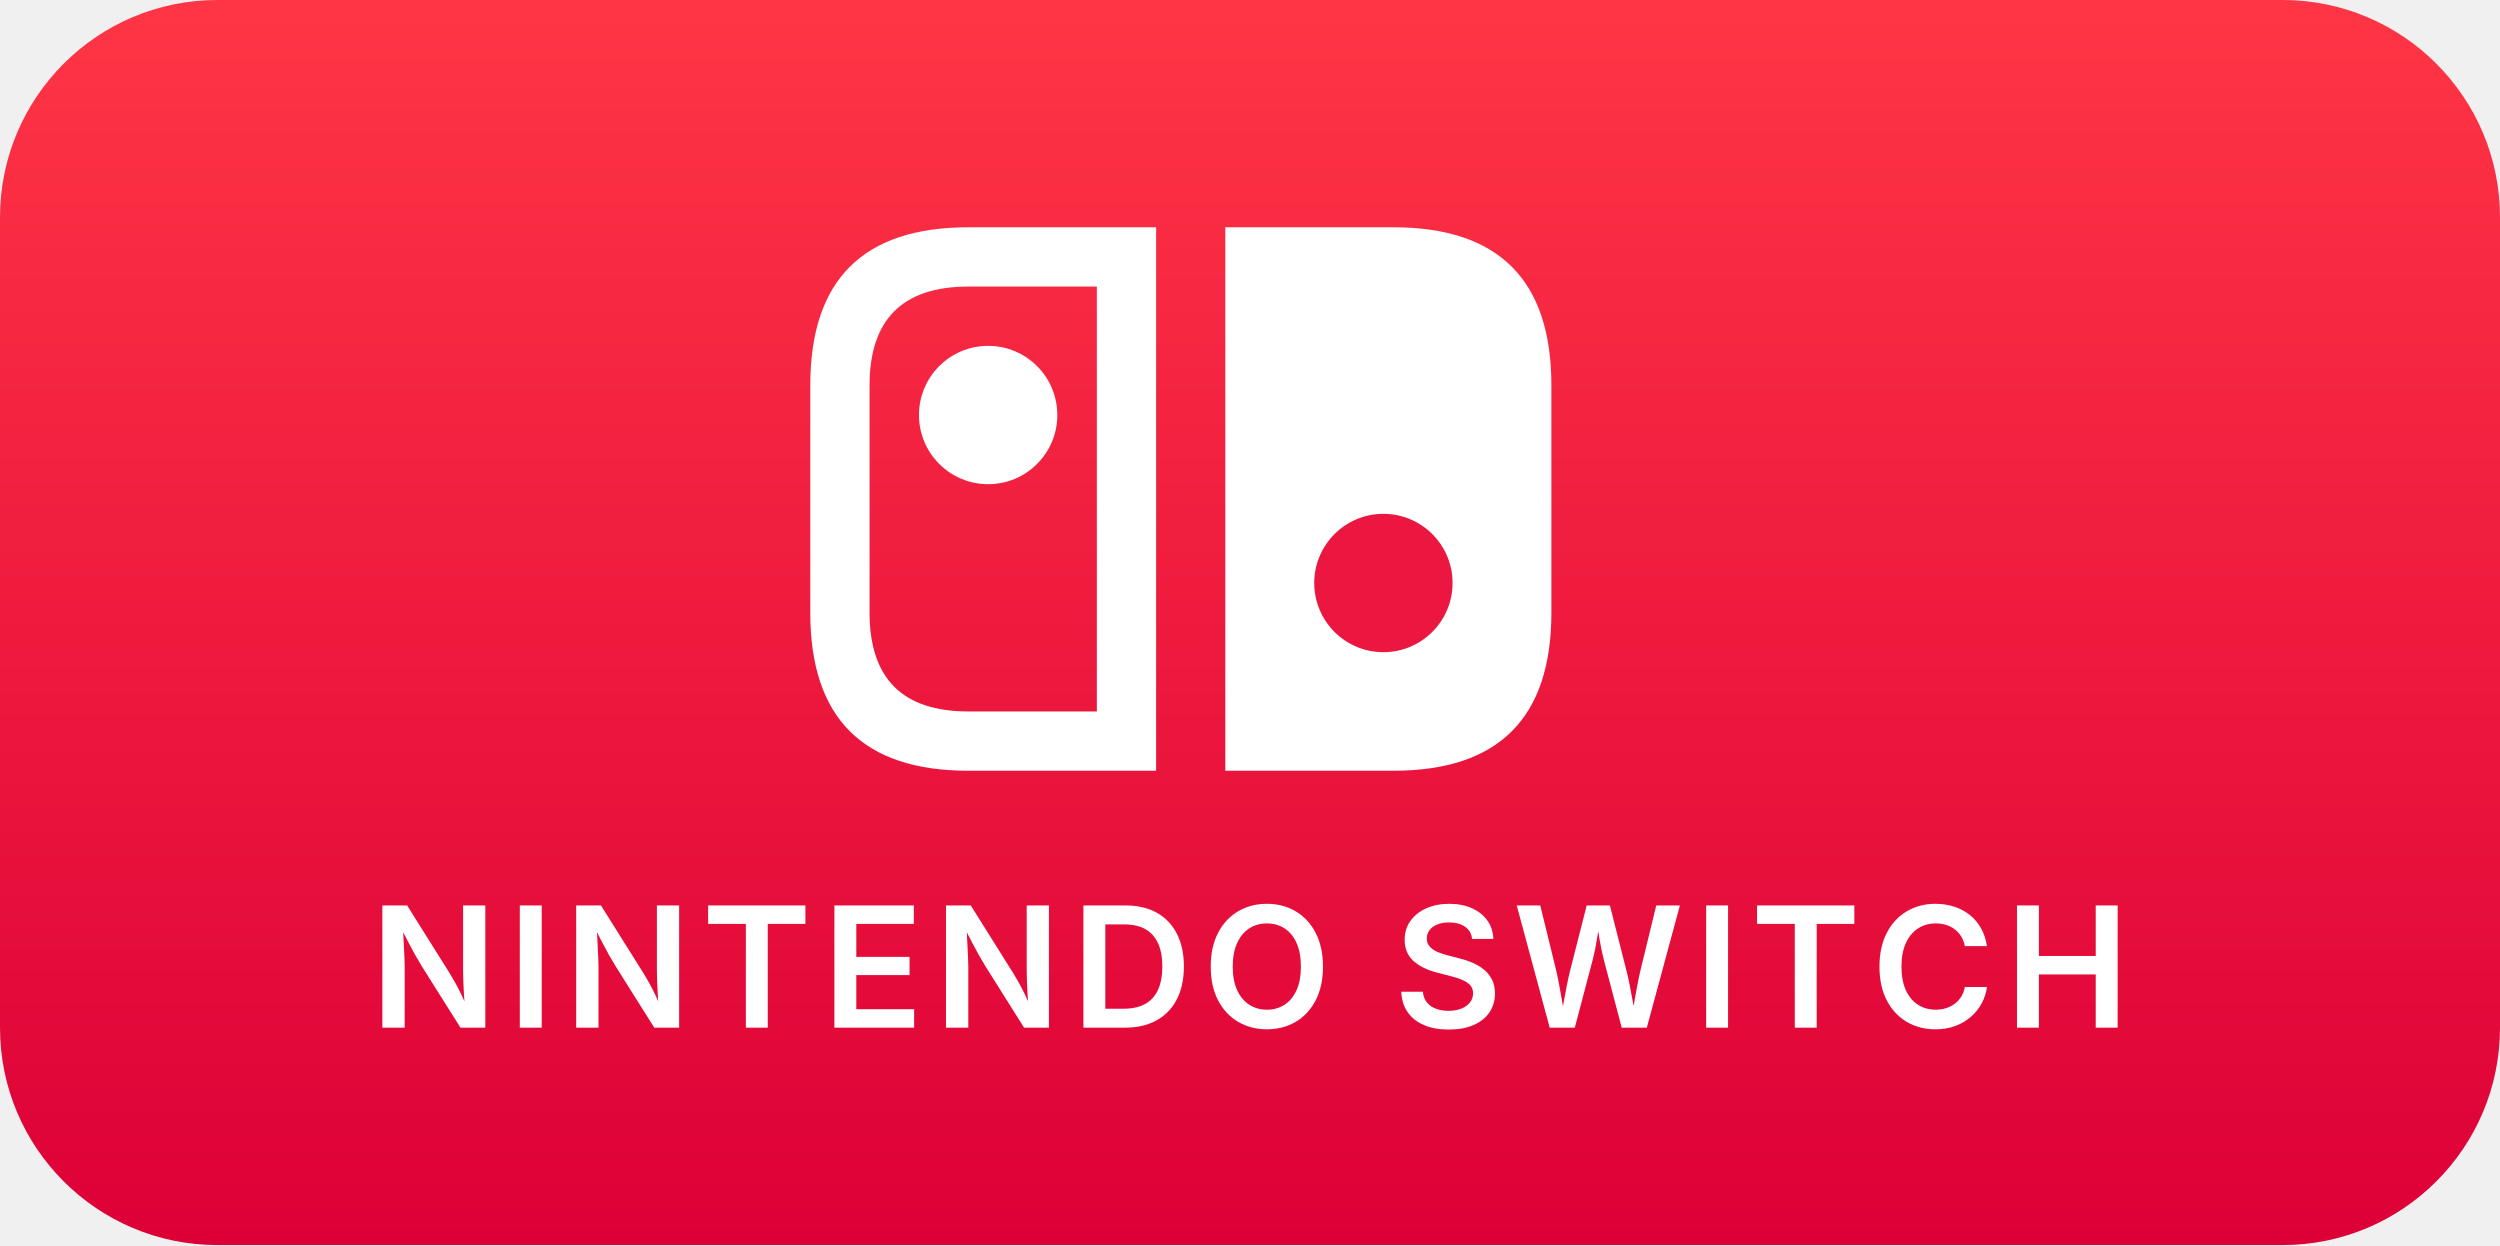
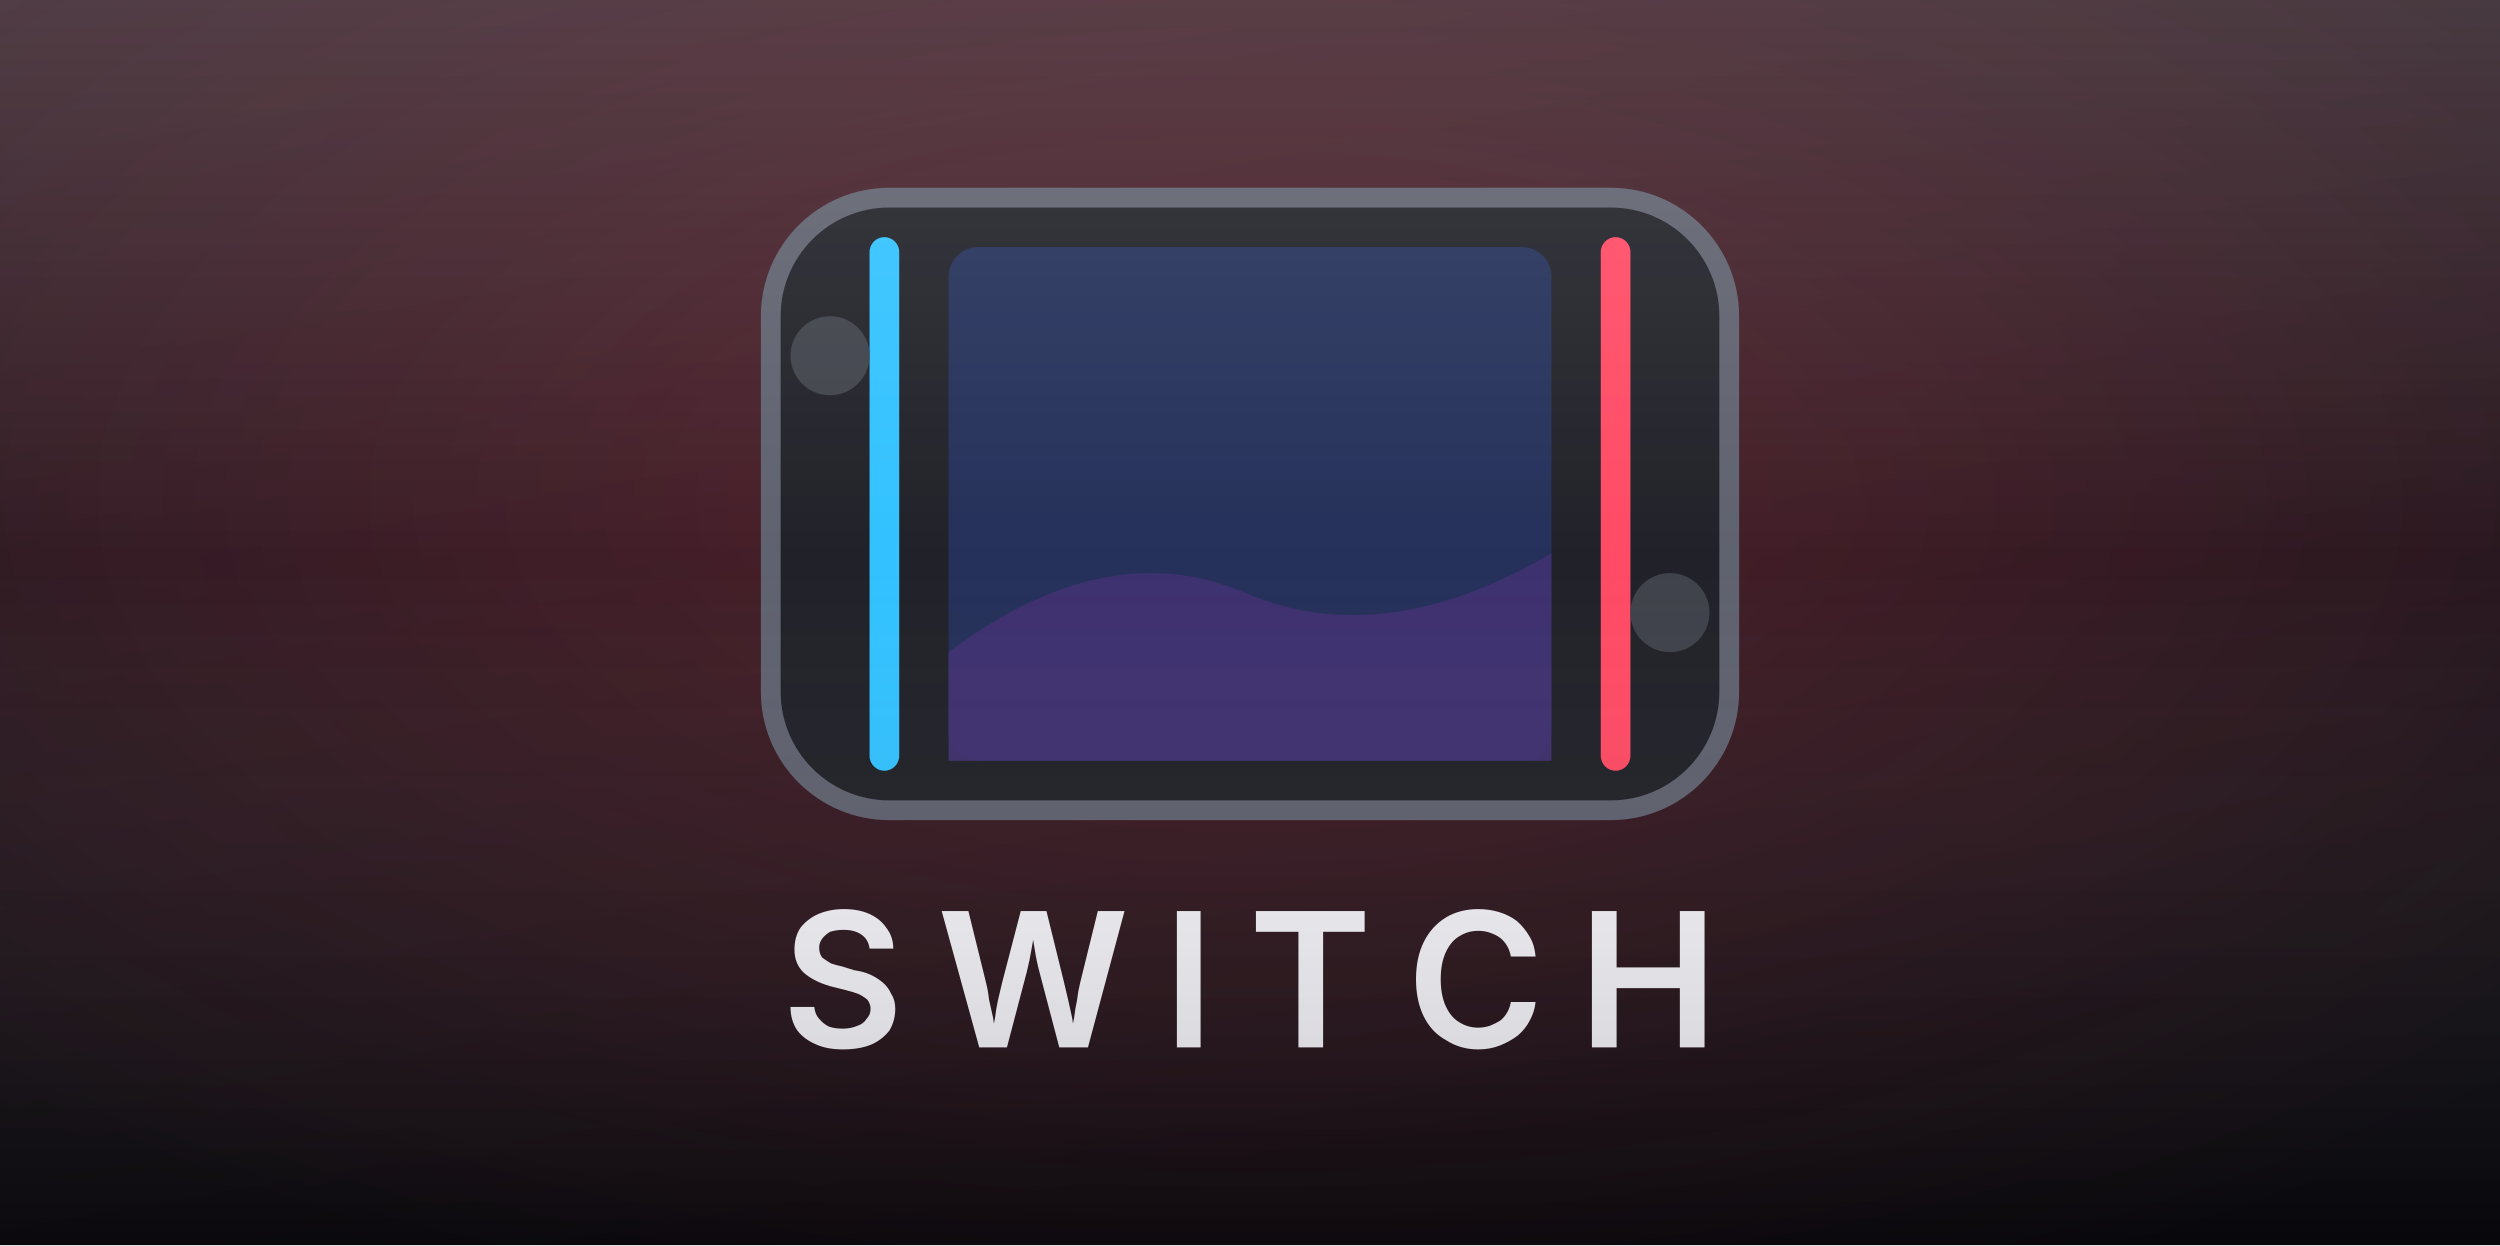
<svg xmlns="http://www.w3.org/2000/svg" width="253" height="126" viewBox="0 0 253 126">
  <defs>
-     <linearGradient id="b" x2="0" y2="1">
-       <stop stop-color="#ff3545" />
-       <stop offset="1" stop-color="#dd0037" />
+     <linearGradient id="bg" x1="0" y1="0" x2=".35" y2="1">
+       <stop offset="0" stop-color="#2A1720" />
+       <stop offset="1" stop-color="#0A0A0F" />
+     </linearGradient>
+     <radialGradient id="glow" cx="0.5" cy="0.4" r="0.7">
+       <stop stop-color="#FF3B55" stop-opacity="0.22" />
+       <stop offset="1" stop-color="#FF3B55" stop-opacity="0" />
+     </radialGradient>
+     <linearGradient id="sheen" x2="0" y2="1">
+       <stop stop-color="#fff" stop-opacity=".16" />
+       <stop offset=".45" stop-color="#fff" stop-opacity=".03" />
+       <stop offset="1" stop-color="#000" stop-opacity=".18" />
    </linearGradient>
  </defs>
-   <rect width="253" height="126" rx="22" fill="url(#b)" />
-   <g fill="#fff">
-     <path d="M98 23H117V78H98Q82 78 82 62V39Q82 23 98 23ZM98 29Q88 29 88 39V62Q88 72 98 72H111V29Z" fill-rule="evenodd" />
-     <path d="M124 23H141Q157 23 157 39V62Q157 78 141 78H124Z" />
-     <circle cx="100" cy="42" r="7" />
-     <circle cx="140" cy="59" r="7" fill="#ec1740" />
-   </g>
-   <g fill="#fff">
-     <path d="M150 0V1490H452L967 669Q999 618 1035.0 553.5Q1071 489 1110.0 409.5Q1149 330 1187 233H1157Q1150 317 1144.5 405.5Q1139 494 1136.5 573.5Q1134 653 1134 708V1490H1405V0H1102L637 739Q593 810 554.0 879.0Q515 948 470.0 1035.0Q425 1122 361 1245H399Q405 1136 410.0 1038.5Q415 941 418.5 864.0Q422 787 422 740V0Z" transform="translate(37.451 104.000) scale(0.008301 -0.008301)" />
-     <path d="M417 1490V0H150V1490Z" transform="translate(51.359 104.000) scale(0.008301 -0.008301)" />
-     <path d="M150 0V1490H452L967 669Q999 618 1035.0 553.5Q1071 489 1110.0 409.5Q1149 330 1187 233H1157Q1150 317 1144.5 405.5Q1139 494 1136.5 573.5Q1134 653 1134 708V1490H1405V0H1102L637 739Q593 810 554.0 879.0Q515 948 470.0 1035.0Q425 1122 361 1245H399Q405 1136 410.0 1038.5Q415 941 418.5 864.0Q422 787 422 740V0Z" transform="translate(57.065 104.000) scale(0.008301 -0.008301)" />
-     <path d="M83 1265V1490H1269V1265H810V0H543V1265Z" transform="translate(70.973 104.000) scale(0.008301 -0.008301)" />
-     <path d="M150 0V1490H1118V1265H417V863H1066V641H417V225H1122V0Z" transform="translate(83.196 104.000) scale(0.008301 -0.008301)" />
-     <path d="M150 0V1490H452L967 669Q999 618 1035.0 553.5Q1071 489 1110.0 409.5Q1149 330 1187 233H1157Q1150 317 1144.5 405.5Q1139 494 1136.5 573.5Q1134 653 1134 708V1490H1405V0H1102L637 739Q593 810 554.0 879.0Q515 948 470.0 1035.0Q425 1122 361 1245H399Q405 1136 410.0 1038.5Q415 941 418.5 864.0Q422 787 422 740V0Z" transform="translate(94.489 104.000) scale(0.008301 -0.008301)" />
-     <path d="M654 0H277V231H641Q797 231 901.5 288.5Q1006 346 1059.0 460.5Q1112 575 1112 747Q1112 917 1059.0 1031.0Q1006 1145 903.5 1202.0Q801 1259 648 1259H269V1490H664Q886 1490 1045.0 1401.0Q1204 1312 1289.5 1145.0Q1375 978 1375 747Q1375 514 1289.5 346.5Q1204 179 1042.5 89.5Q881 0 654 0ZM417 1490V0H150V1490Z" transform="translate(108.396 104.000) scale(0.008301 -0.008301)" />
-     <path d="M788 -20Q592 -20 437.0 71.0Q282 162 192.5 333.0Q103 504 103 744Q103 985 192.5 1156.5Q282 1328 437.0 1419.0Q592 1510 788 1510Q983 1510 1137.5 1419.0Q1292 1328 1381.5 1156.5Q1471 985 1471 744Q1471 504 1381.5 332.5Q1292 161 1137.5 70.5Q983 -20 788 -20ZM788 219Q909 219 1002.5 279.5Q1096 340 1149.0 457.5Q1202 575 1202 744Q1202 915 1149.0 1032.5Q1096 1150 1002.5 1210.5Q909 1271 788 1271Q666 1271 572.0 1210.0Q478 1149 424.5 1031.5Q371 914 371 744Q371 575 424.5 458.0Q478 341 572.0 280.0Q666 219 788 219Z" transform="translate(121.673 104.000) scale(0.008301 -0.008301)" />
-     <path d="" transform="translate(135.739 104.000) scale(0.008301 -0.008301)" />
-     <path d="M673 -23Q500 -23 372.5 31.0Q245 85 173.0 188.0Q101 291 95 438H358Q365 360 407.0 308.0Q449 256 518.0 230.5Q587 205 671 205Q759 205 826.5 232.0Q894 259 932.0 307.5Q970 356 970 420Q970 478 936.5 516.0Q903 554 842.5 580.5Q782 607 701 627L532 671Q345 719 240.5 816.0Q136 913 136 1071Q136 1203 207.0 1302.0Q278 1401 401.0 1455.5Q524 1510 680 1510Q839 1510 959.0 1455.0Q1079 1400 1146.5 1303.0Q1214 1206 1217 1082H958Q948 1178 872.5 1230.5Q797 1283 676 1283Q592 1283 531.5 1257.5Q471 1232 438.5 1188.0Q406 1144 406 1087Q406 1025 444.5 985.0Q483 945 541.5 921.0Q600 897 660 882L799 846Q882 826 960.0 793.0Q1038 760 1100.5 709.5Q1163 659 1200.0 587.0Q1237 515 1237 418Q1237 287 1170.0 187.5Q1103 88 977.0 32.5Q851 -23 673 -23Z" transform="translate(141.022 104.000) scale(0.008301 -0.008301)" />
-     <path d="M452 0 50 1490H337L531 697Q551 611 568.5 516.0Q586 421 602.5 325.0Q619 229 634 137H591Q608 229 625.0 325.0Q642 421 661.0 516.0Q680 611 701 697L903 1490H1186L1387 697Q1409 611 1427.5 516.0Q1446 421 1463.5 325.0Q1481 229 1499 137H1453Q1469 229 1485.5 325.0Q1502 421 1520.0 516.0Q1538 611 1558 697L1751 1490H2039L1636 0H1330L1113 823Q1083 938 1060.5 1073.0Q1038 1208 1012 1359H1076Q1048 1213 1028.0 1080.5Q1008 948 975 823L758 0Z" transform="translate(153.078 104.000) scale(0.008301 -0.008301)" />
-     <path d="M417 1490V0H150V1490Z" transform="translate(171.419 104.000) scale(0.008301 -0.008301)" />
-     <path d="M83 1265V1490H1269V1265H810V0H543V1265Z" transform="translate(177.125 104.000) scale(0.008301 -0.008301)" />
-     <path d="M785 -20Q589 -20 435.0 71.0Q281 162 192.0 333.0Q103 504 103 744Q103 985 192.5 1156.5Q282 1328 436.5 1419.0Q591 1510 785 1510Q907 1510 1013.5 1475.5Q1120 1441 1203.5 1374.5Q1287 1308 1341.0 1212.0Q1395 1116 1413 994H1144Q1131 1061 1099.5 1112.0Q1068 1163 1021.0 1198.5Q974 1234 915.0 1252.5Q856 1271 789 1271Q667 1271 572.5 1209.5Q478 1148 424.5 1030.5Q371 913 371 744Q371 573 425.0 456.0Q479 339 573.5 279.0Q668 219 788 219Q855 219 914.0 237.5Q973 256 1020.5 291.5Q1068 327 1100.0 378.5Q1132 430 1144 496H1414Q1399 389 1348.5 295.5Q1298 202 1216.0 131.0Q1134 60 1025.5 20.0Q917 -20 785 -20Z" transform="translate(189.348 104.000) scale(0.008301 -0.008301)" />
-     <path d="M150 0V1490H417V874H1110V1490H1377V0H1110V649H417V0Z" transform="translate(202.874 104.000) scale(0.008301 -0.008301)" />
-   </g>
+   <rect width="253" height="126" fill="url(#bg)" />
+   <rect width="253" height="126" fill="url(#glow)" />
+   <rect x="78" y="20" width="97" height="62" rx="12" fill="#1A1B22" stroke="#5A5D6A" stroke-width="2" />
+   <rect x="96" y="25" width="61" height="52" rx="3" fill="#1E2A55" />
+   <path d="M96 66Q112 54 126 60T157 56V77H96Z" fill="#3B2A6E" opacity=".9" />
+   <rect x="88" y="24" width="3" height="54" rx="1.5" fill="#2CC0FF" />
+   <rect x="162" y="24" width="3" height="54" rx="1.5" fill="#FF4560" />
+   <circle cx="84" cy="36" r="4" fill="#3A3C45" />
+   <circle cx="169" cy="62" r="4" fill="#3A3C45" />
+   <path d="M85.3 106.2Q83.7 106.2 82.6 105.7Q81.4 105.2 80.7 104.3Q80.0 103.3 80.0 101.9H82.4Q82.5 102.7 82.9 103.1Q83.3 103.6 83.9 103.9Q84.5 104.1 85.3 104.1Q86.1 104.1 86.8 103.8Q87.4 103.6 87.7 103.1Q88.1 102.7 88.1 102.1Q88.1 101.6 87.8 101.2Q87.5 100.9 86.9 100.6Q86.4 100.4 85.6 100.2L84.0 99.8Q82.3 99.3 81.3 98.4Q80.4 97.5 80.4 96.1Q80.4 94.8 81.0 93.9Q81.7 93.0 82.8 92.5Q84.0 92.0 85.4 92.0Q86.9 92.0 88.0 92.5Q89.1 93.0 89.7 93.9Q90.4 94.8 90.4 96.0H88.0Q87.9 95.1 87.2 94.6Q86.5 94.1 85.4 94.1Q84.6 94.1 84.0 94.3Q83.5 94.6 83.2 95.0Q82.9 95.4 82.9 95.9Q82.9 96.5 83.2 96.9Q83.6 97.2 84.1 97.5Q84.7 97.7 85.2 97.8L86.5 98.2Q87.3 98.3 88.0 98.6Q88.7 98.9 89.3 99.4Q89.9 99.9 90.2 100.6Q90.6 101.2 90.6 102.1Q90.6 103.3 90.0 104.3Q89.3 105.2 88.2 105.7Q87.0 106.2 85.3 106.2ZM99.1 106.0 95.3 92.2H98.0L99.8 99.5Q100.0 100.3 100.1 101.2Q100.3 102.1 100.5 103.0Q100.6 103.9 100.8 104.7H100.4Q100.5 103.9 100.7 103.0Q100.8 102.1 101.0 101.2Q101.2 100.3 101.4 99.5L103.3 92.2H105.9L107.7 99.5Q107.9 100.3 108.1 101.2Q108.3 102.1 108.5 103.0Q108.6 103.9 108.8 104.7H108.4Q108.5 103.9 108.7 103.0Q108.8 102.1 109.0 101.2Q109.1 100.3 109.3 99.5L111.1 92.2H113.8L110.1 106.0H107.2L105.2 98.4Q104.9 97.3 104.7 96.0Q104.5 94.8 104.3 93.4H104.9Q104.6 94.7 104.4 96.0Q104.2 97.2 103.9 98.4L101.9 106.0ZM121.5 92.2V106.0H119.1V92.2ZM127.1 94.3V92.2H138.1V94.3H133.9V106.0H131.4V94.3ZM149.6 106.2Q147.8 106.2 146.4 105.3Q144.9 104.5 144.1 102.9Q143.3 101.3 143.3 99.1Q143.3 96.9 144.1 95.3Q144.9 93.7 146.4 92.8Q147.8 92.0 149.6 92.0Q150.7 92.0 151.7 92.3Q152.7 92.6 153.5 93.2Q154.3 93.9 154.8 94.8Q155.3 95.6 155.4 96.8H152.9Q152.8 96.2 152.5 95.7Q152.2 95.2 151.8 94.9Q151.4 94.6 150.8 94.4Q150.3 94.2 149.6 94.2Q148.5 94.2 147.6 94.8Q146.8 95.3 146.3 96.4Q145.8 97.5 145.8 99.1Q145.8 100.7 146.3 101.8Q146.8 102.9 147.6 103.4Q148.5 104.0 149.6 104.0Q150.2 104.0 150.8 103.8Q151.3 103.6 151.8 103.3Q152.2 103.0 152.5 102.5Q152.8 102.0 152.9 101.4H155.4Q155.3 102.4 154.8 103.3Q154.4 104.1 153.6 104.8Q152.8 105.4 151.8 105.8Q150.8 106.2 149.6 106.2ZM161.1 106.0V92.2H163.6V97.9H170.0V92.2H172.5V106.0H170.0V100.0H163.6V106.0Z" fill="#F2F2F7" />
+   <rect width="253" height="126" fill="url(#sheen)" />
</svg>
